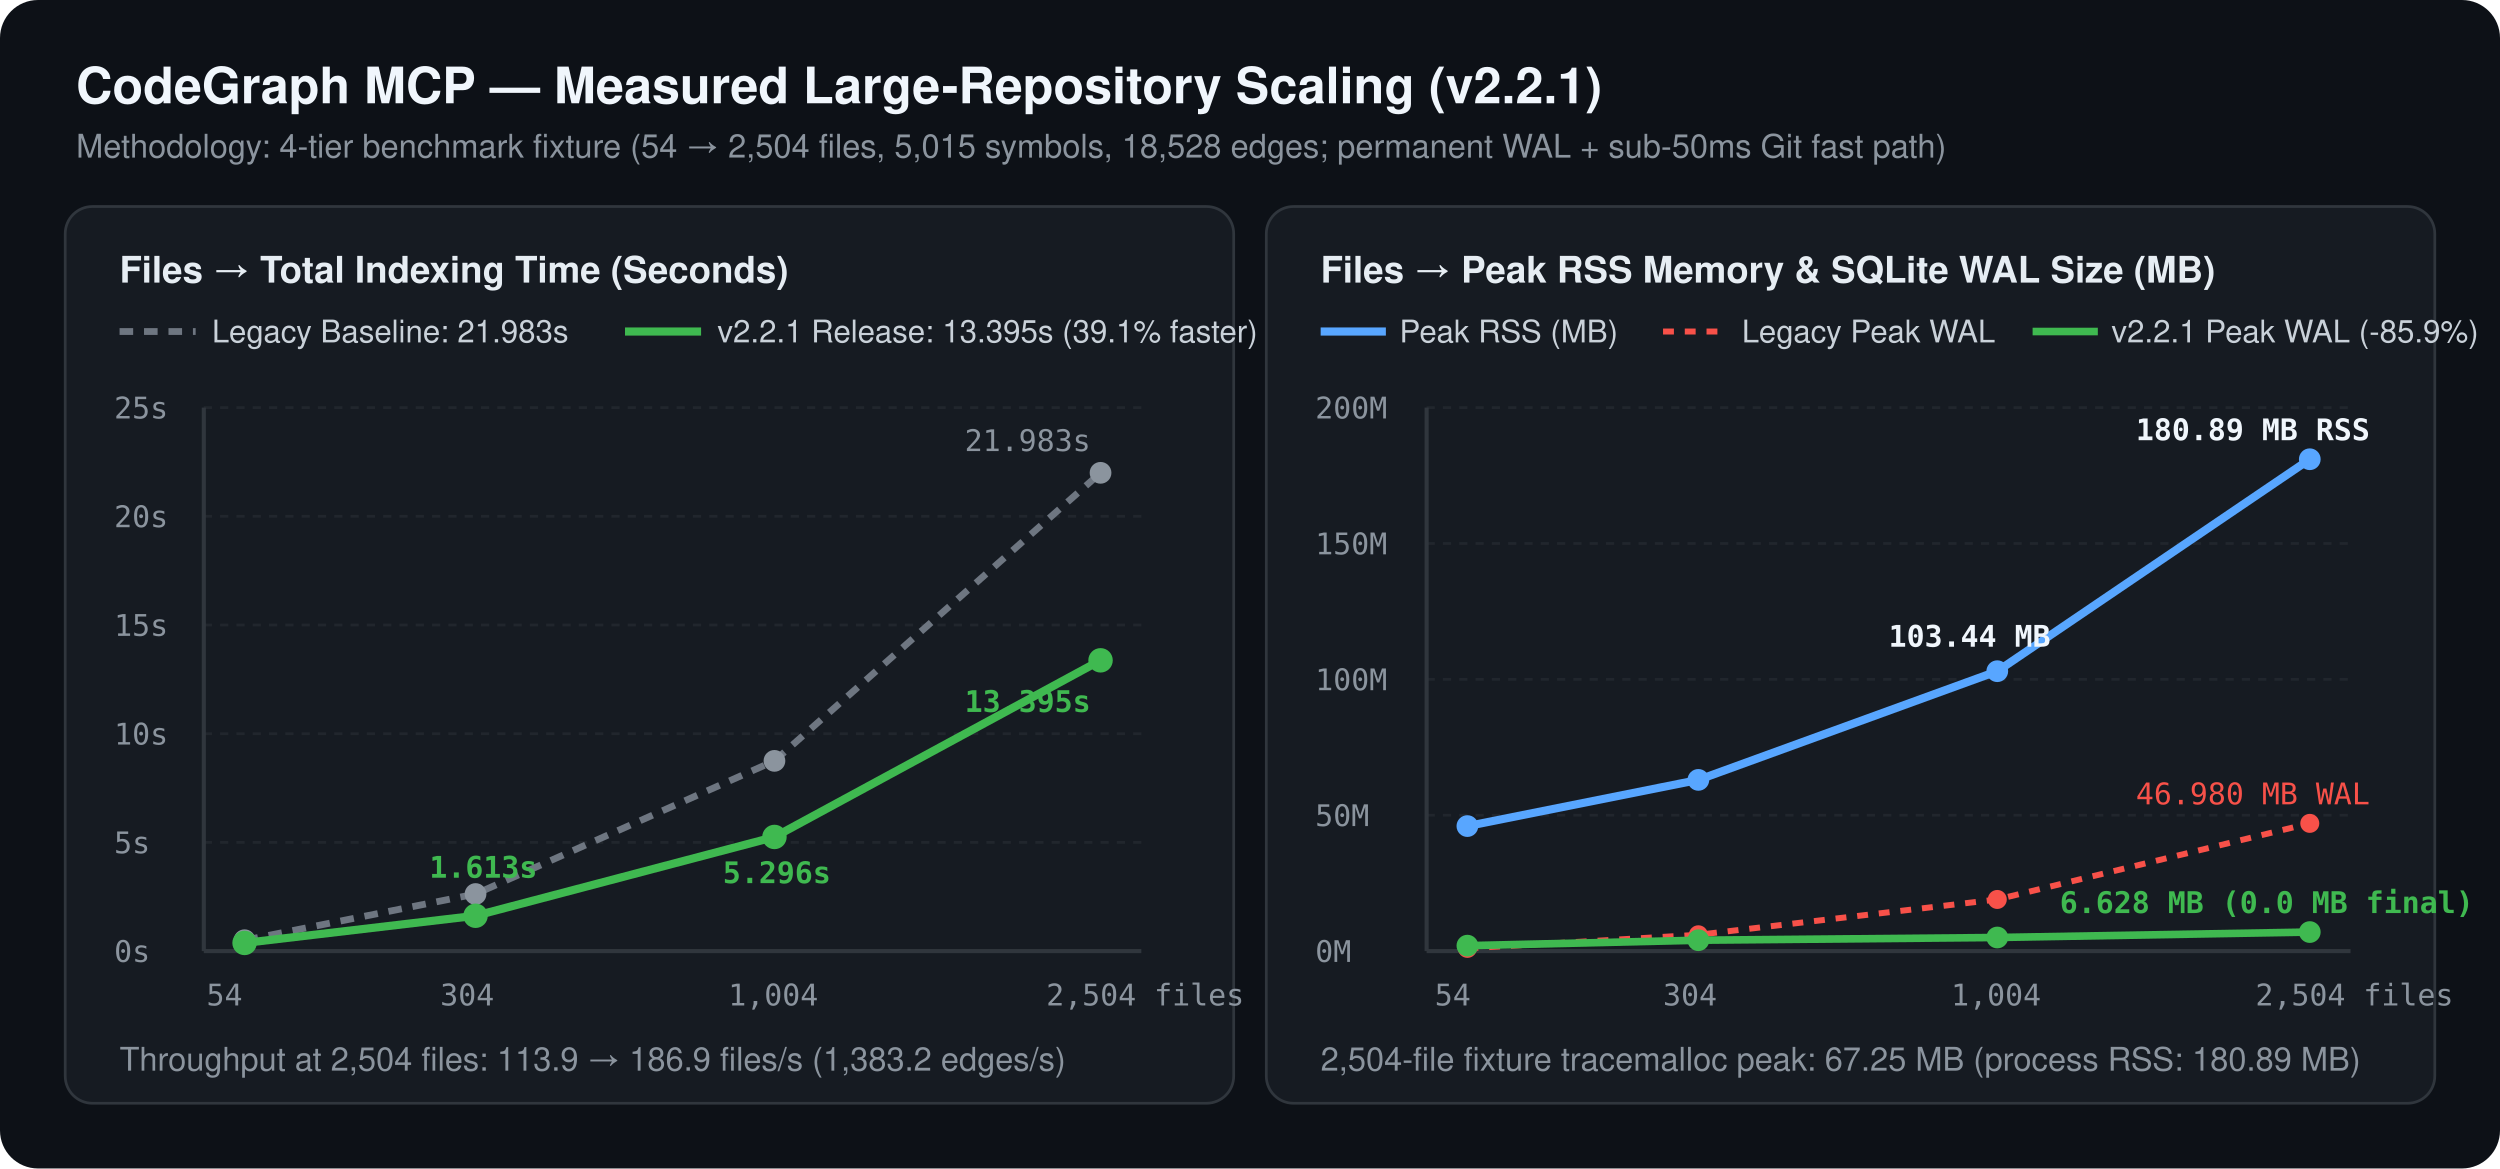
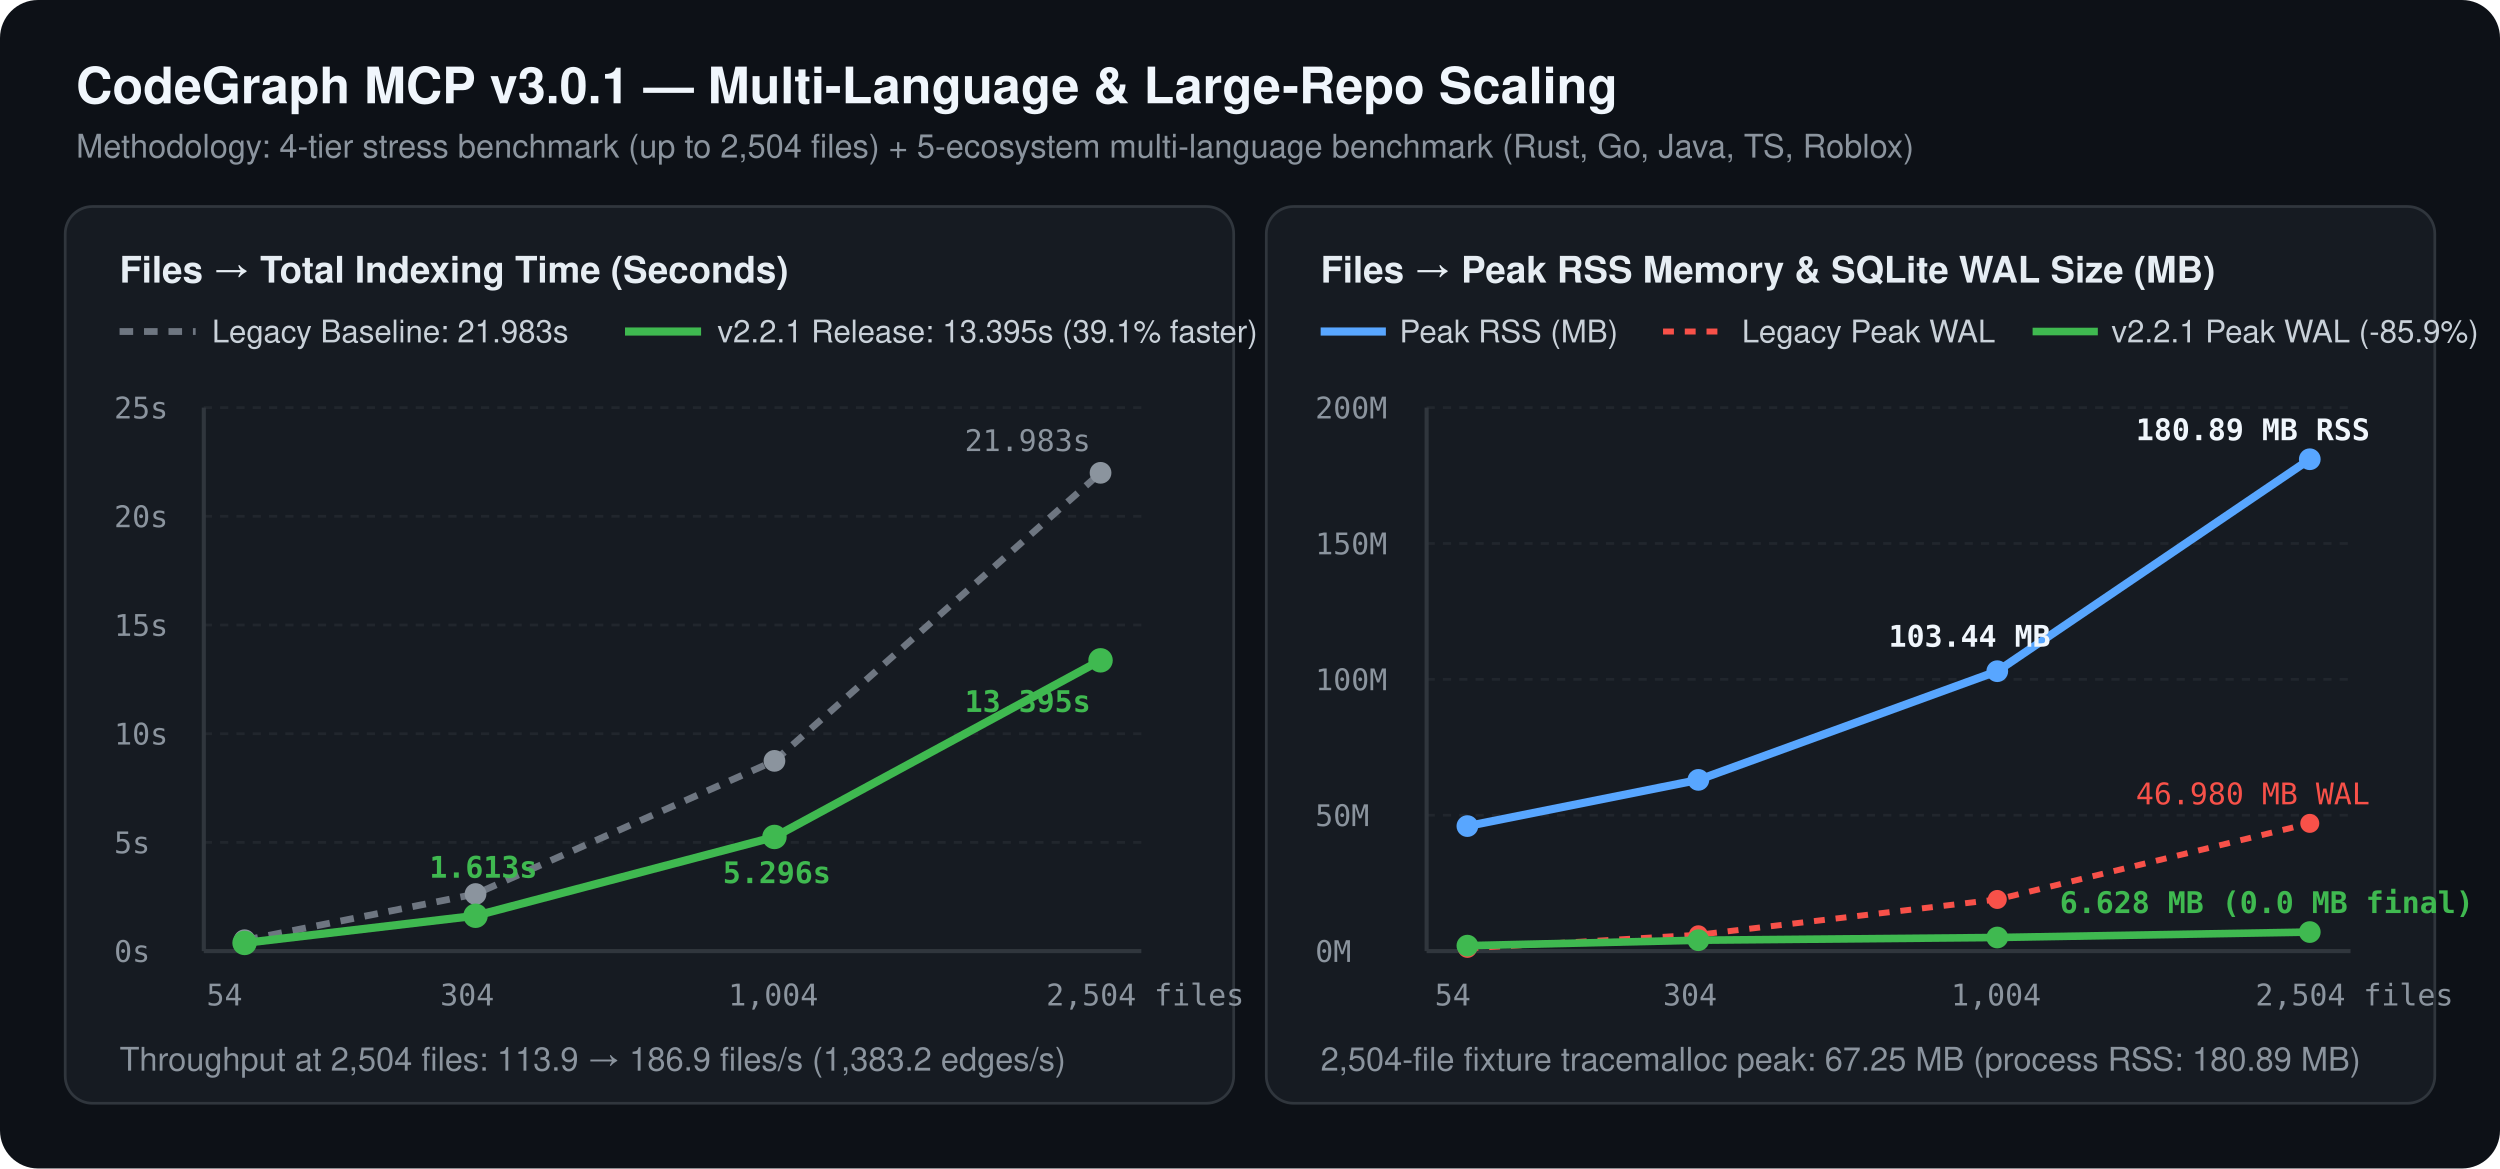
<svg xmlns="http://www.w3.org/2000/svg" viewBox="0 0 920 430" width="100%" height="100%">
  <defs>
    <style>
      .bg { fill: #0d1117; rx: 14px; }
      .card { fill: #161b22; stroke: #30363d; stroke-width: 1; rx: 10px; }
      .title { font-family: -apple-system, BlinkMacSystemFont, "Segoe UI", Helvetica, Arial, sans-serif; font-size: 18.5px; font-weight: 700; fill: #f0f6fc; }
      .subtitle { font-family: -apple-system, BlinkMacSystemFont, "Segoe UI", Helvetica, Arial, sans-serif; font-size: 12px; fill: #8b949e; }
      .section-title { font-family: -apple-system, BlinkMacSystemFont, "Segoe UI", Helvetica, Arial, sans-serif; font-size: 13.5px; font-weight: 600; fill: #e6edf3; }
      .axis-lbl { font-family: ui-monospace, SFMono-Regular, "SF Mono", Menlo, Consolas, monospace; font-size: 11px; fill: #8b949e; }
      .val-lbl { font-family: ui-monospace, SFMono-Regular, "SF Mono", Menlo, Consolas, monospace; font-size: 11px; font-weight: 700; fill: #f0f6fc; }
      .val-green { font-family: ui-monospace, SFMono-Regular, "SF Mono", Menlo, Consolas, monospace; font-size: 11px; font-weight: 700; fill: #3fb950; }
      .grid-line { stroke: #21262d; stroke-width: 1; stroke-dasharray: 3,3; }
      .axis-line { stroke: #30363d; stroke-width: 1.5; }
      .line-before { fill: none; stroke: #6e7681; stroke-width: 2.5; stroke-dasharray: 5,4; }
      .line-after { fill: none; stroke: #3fb950; stroke-width: 3; }
      .line-mem { fill: none; stroke: #58a6ff; stroke-width: 3; }
      .line-wal-before { fill: none; stroke: #f85149; stroke-width: 2.2; stroke-dasharray: 4,4; }
      .line-wal-after { fill: none; stroke: #3fb950; stroke-width: 2.8; }
      .dot-before { fill: #8b949e; }
      .dot-after { fill: #3fb950; }
      .dot-mem { fill: #58a6ff; }
      .dot-wal-before { fill: #f85149; }
      .legend-text { font-family: -apple-system, BlinkMacSystemFont, "Segoe UI", Helvetica, Arial, sans-serif; font-size: 11.5px; fill: #c9d1d9; }
    </style>
  </defs>
  <rect class="bg" x="0" y="0" width="920" height="430" />
-   <text class="title" x="28" y="38">CodeGraph MCP — Measured Large-Repository Scaling (v2.2.1)</text>
-   <text class="subtitle" x="28" y="58">Methodology: 4-tier benchmark fixture (54 → 2,504 files, 5,015 symbols, 18,528 edges; permanent WAL + sub-50ms Git fast path)</text>
+   <text class="title" x="28" y="38">CodeGraph MCP v3.0.1 — Multi-Language &amp; Large-Repo Scaling</text>
+   <text class="subtitle" x="28" y="58">Methodology: 4-tier stress benchmark (up to 2,504 files) + 5-ecosystem multi-language benchmark (Rust, Go, Java, TS, Roblox)</text>
  <rect class="card" x="24" y="76" width="430" height="330" />
  <text class="section-title" x="44" y="104">Files → Total Indexing Time (Seconds)</text>
  <line class="line-before" x1="44" y1="122" x2="72" y2="122" />
  <text class="legend-text" x="78" y="126">Legacy Baseline: 21.983s</text>
  <line class="line-after" x1="230" y1="122" x2="258" y2="122" />
  <text class="legend-text" x="264" y="126">v2.2.1 Release: 13.395s (39.1% faster)</text>
  <line class="grid-line" x1="75" y1="150" x2="420" y2="150" />
  <text class="axis-lbl" x="42" y="154">25s</text>
  <line class="grid-line" x1="75" y1="190" x2="420" y2="190" />
  <text class="axis-lbl" x="42" y="194">20s</text>
  <line class="grid-line" x1="75" y1="230" x2="420" y2="230" />
  <text class="axis-lbl" x="42" y="234">15s</text>
  <line class="grid-line" x1="75" y1="270" x2="420" y2="270" />
  <text class="axis-lbl" x="42" y="274">10s</text>
  <line class="grid-line" x1="75" y1="310" x2="420" y2="310" />
  <text class="axis-lbl" x="42" y="314"> 5s</text>
  <line class="axis-line" x1="75" y1="350" x2="420" y2="350" />
  <text class="axis-lbl" x="42" y="354"> 0s</text>
  <line class="axis-line" x1="75" y1="150" x2="75" y2="350" />
  <text class="axis-lbl" x="76" y="370">54</text>
  <text class="axis-lbl" x="162" y="370">304</text>
  <text class="axis-lbl" x="268" y="370">1,004</text>
  <text class="axis-lbl" x="385" y="370">2,504 files</text>
  <polyline class="line-before" points="90,346 175,329 285,280 405,174" />
  <circle class="dot-before" cx="90" cy="346" r="4" />
  <circle class="dot-before" cx="175" cy="329" r="4" />
  <circle class="dot-before" cx="285" cy="280" r="4" />
  <circle class="dot-before" cx="405" cy="174" r="4" />
  <text class="axis-lbl" x="355" y="166">21.983s</text>
  <polyline class="line-after" points="90,347 175,337 285,308 405,243" />
  <circle class="dot-after" cx="90" cy="347" r="4.5" />
  <circle class="dot-after" cx="175" cy="337" r="4.5" />
  <circle class="dot-after" cx="285" cy="308" r="4.5" />
  <circle class="dot-after" cx="405" cy="243" r="4.5" />
  <text class="val-green" x="355" y="262">13.395s</text>
  <text class="val-green" x="266" y="325">5.296s</text>
  <text class="val-green" x="158" y="323">1.613s</text>
  <text class="subtitle" x="44" y="394">Throughput at 2,504 files: 113.9 → 186.9 files/s (1,383.2 edges/s)</text>
  <rect class="card" x="466" y="76" width="430" height="330" />
  <text class="section-title" x="486" y="104">Files → Peak RSS Memory &amp; SQLite WAL Size (MB)</text>
  <line class="line-mem" x1="486" y1="122" x2="510" y2="122" />
  <text class="legend-text" x="515" y="126">Peak RSS (MB)</text>
  <line class="line-wal-before" x1="612" y1="122" x2="636" y2="122" />
  <text class="legend-text" x="641" y="126">Legacy Peak WAL</text>
  <line class="line-wal-after" x1="748" y1="122" x2="772" y2="122" />
  <text class="legend-text" x="777" y="126">v2.2.1 Peak WAL (-85.9%)</text>
  <line class="grid-line" x1="525" y1="150" x2="865" y2="150" />
  <text class="axis-lbl" x="484" y="154">200M</text>
  <line class="grid-line" x1="525" y1="200" x2="865" y2="200" />
  <text class="axis-lbl" x="484" y="204">150M</text>
  <line class="grid-line" x1="525" y1="250" x2="865" y2="250" />
  <text class="axis-lbl" x="484" y="254">100M</text>
  <line class="grid-line" x1="525" y1="300" x2="865" y2="300" />
  <text class="axis-lbl" x="484" y="304"> 50M</text>
  <line class="axis-line" x1="525" y1="350" x2="865" y2="350" />
  <text class="axis-lbl" x="484" y="354">  0M</text>
  <line class="axis-line" x1="525" y1="150" x2="525" y2="350" />
  <text class="axis-lbl" x="528" y="370">54</text>
  <text class="axis-lbl" x="612" y="370">304</text>
  <text class="axis-lbl" x="718" y="370">1,004</text>
  <text class="axis-lbl" x="830" y="370">2,504 files</text>
  <polyline class="line-mem" points="540,304 625,287 735,247 850,169" />
  <circle class="dot-mem" cx="540" cy="304" r="4" />
  <circle class="dot-mem" cx="625" cy="287" r="4" />
  <circle class="dot-mem" cx="735" cy="247" r="4" />
  <circle class="dot-mem" cx="850" cy="169" r="4" />
  <text class="val-lbl" x="786" y="162">180.89 MB RSS</text>
  <text class="val-lbl" x="695" y="238">103.44 MB</text>
  <polyline class="line-wal-before" points="540,349 625,344 735,331 850,303" />
  <circle class="dot-wal-before" cx="540" cy="349" r="3.5" />
  <circle class="dot-wal-before" cx="625" cy="344" r="3.5" />
  <circle class="dot-wal-before" cx="735" cy="331" r="3.5" />
  <circle class="dot-wal-before" cx="850" cy="303" r="3.5" />
  <text class="axis-lbl" x="786" y="296" style="fill:#f85149;">46.980 MB WAL</text>
  <polyline class="line-wal-after" points="540,348 625,346 735,345 850,343" />
  <circle class="dot-after" cx="540" cy="348" r="4" />
  <circle class="dot-after" cx="625" cy="346" r="4" />
  <circle class="dot-after" cx="735" cy="345" r="4" />
  <circle class="dot-after" cx="405" cy="243" r="4" />
  <circle class="dot-after" cx="850" cy="343" r="4" />
  <text class="val-green" x="758" y="336">6.628 MB (0.0 MB final)</text>
  <text class="subtitle" x="486" y="394">2,504-file fixture tracemalloc peak: 67.25 MB (process RSS: 180.89 MB)</text>
</svg>
